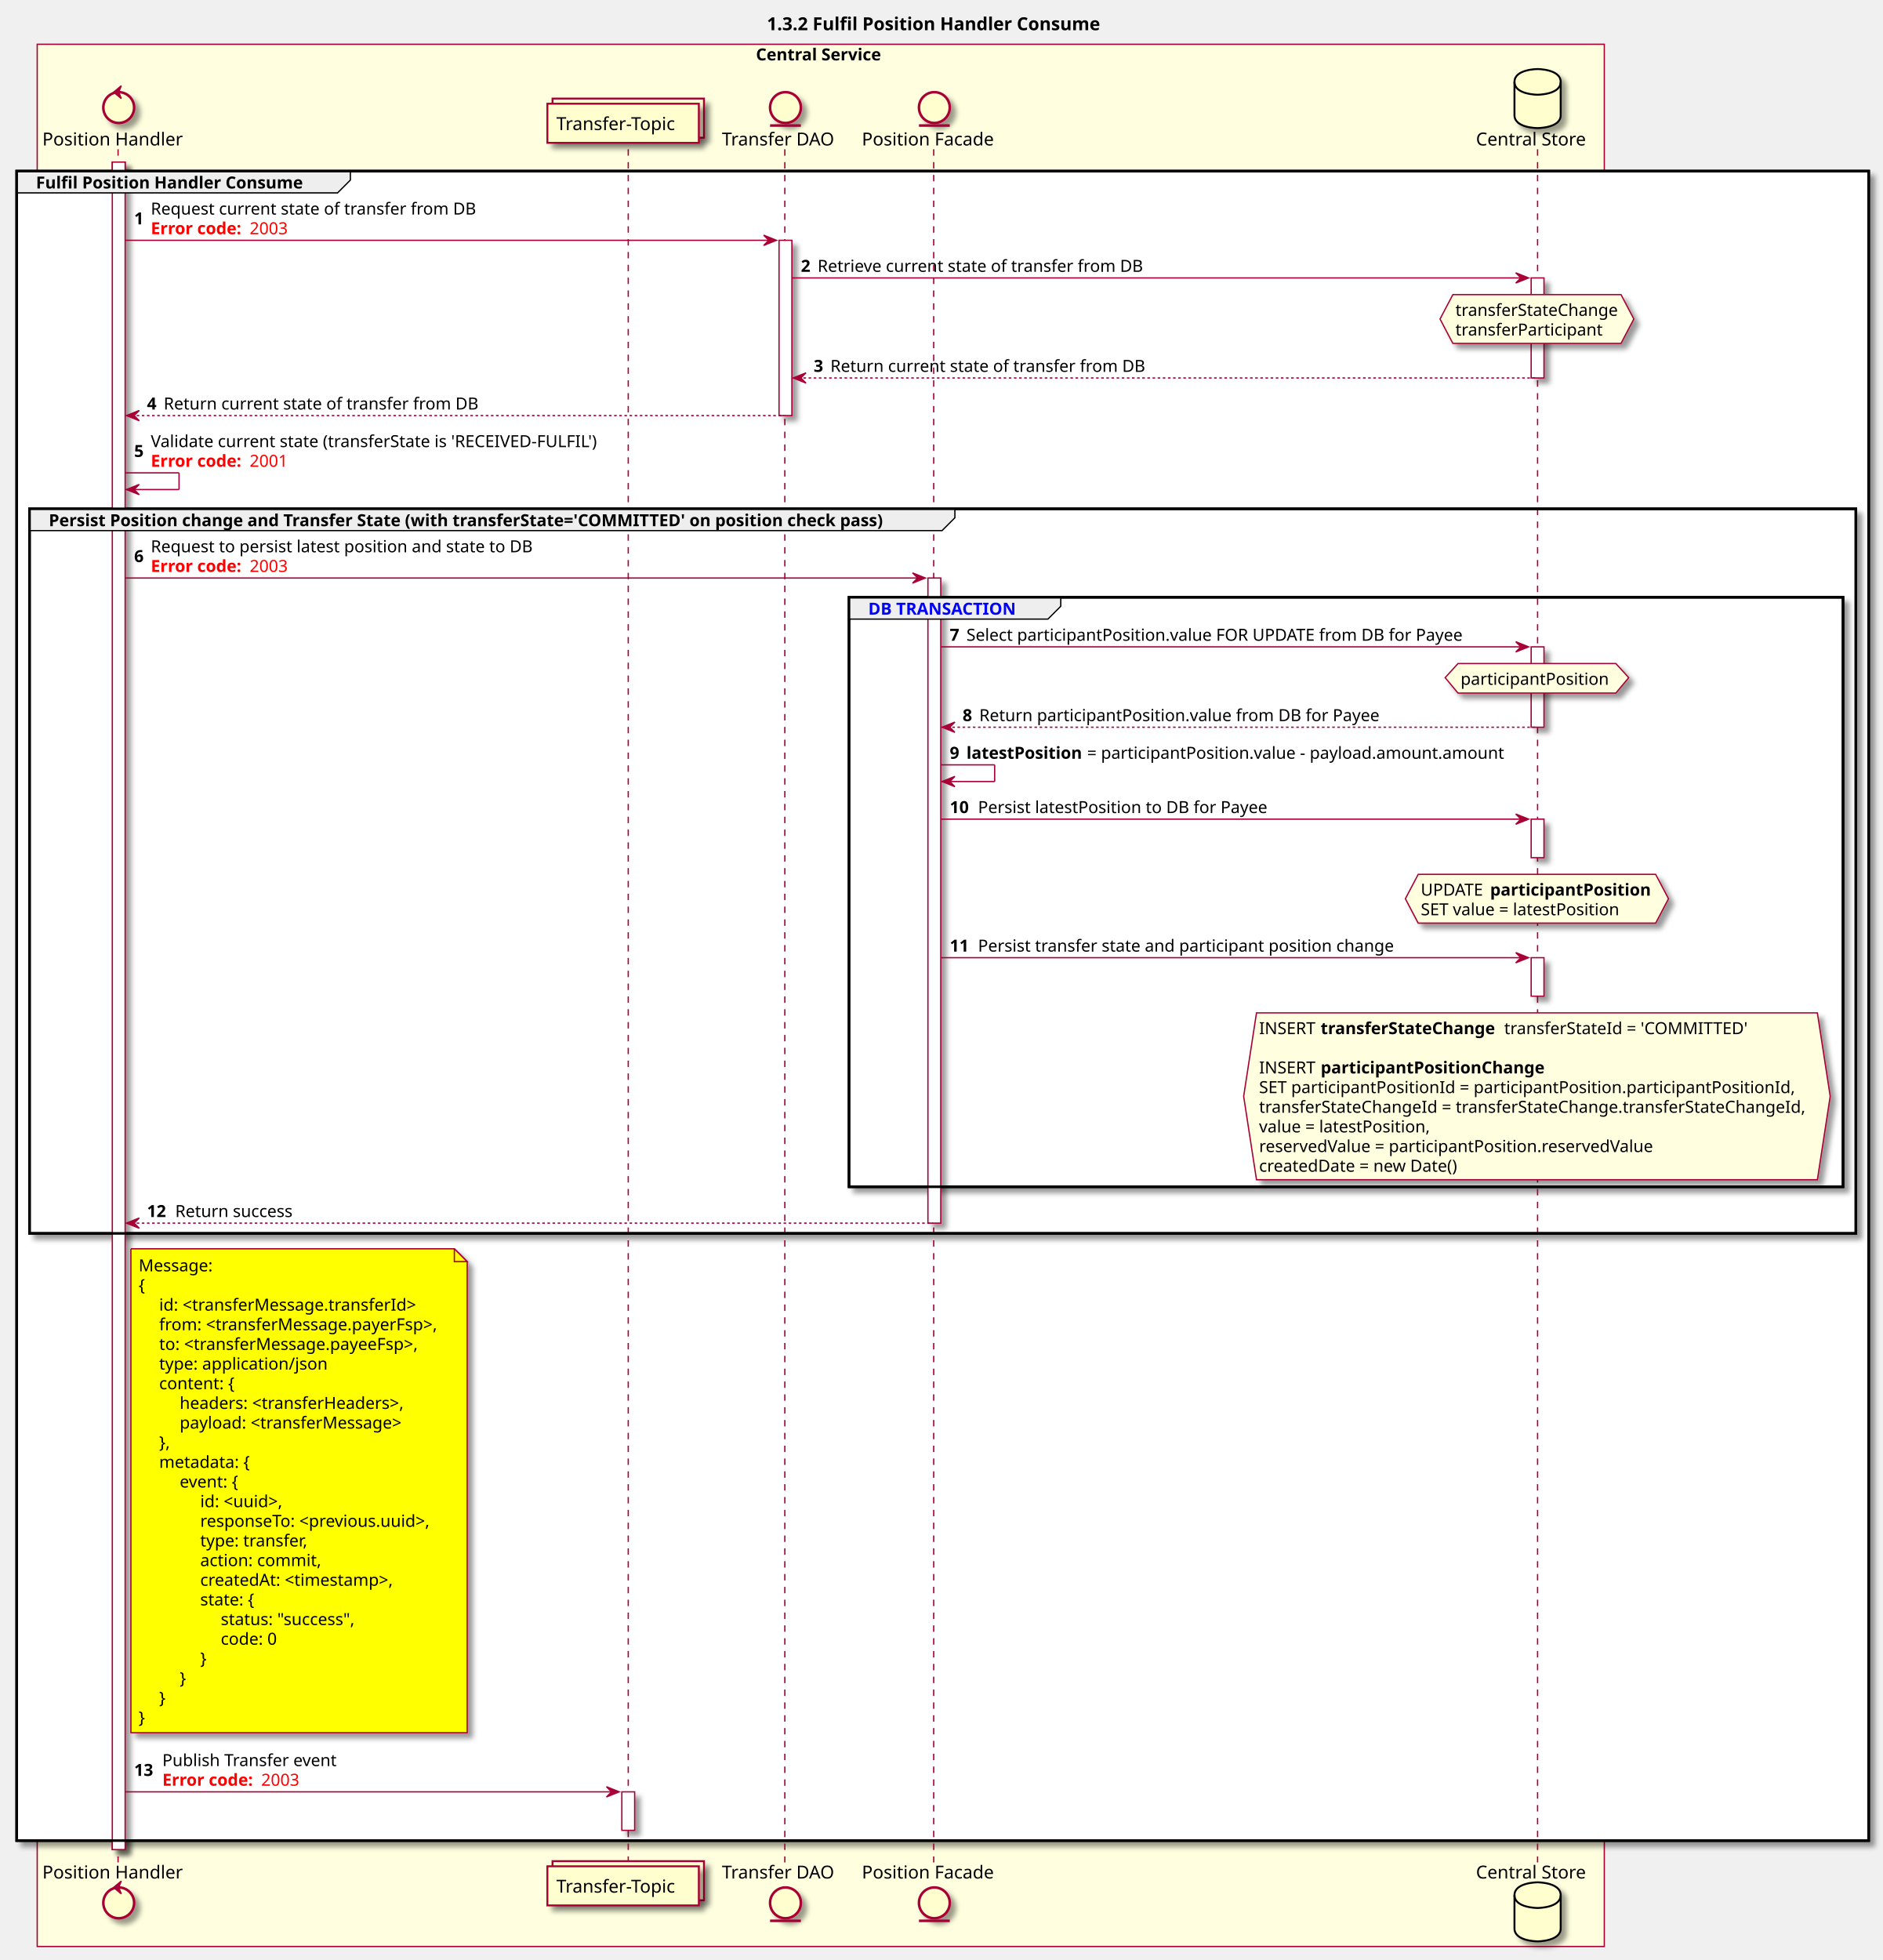
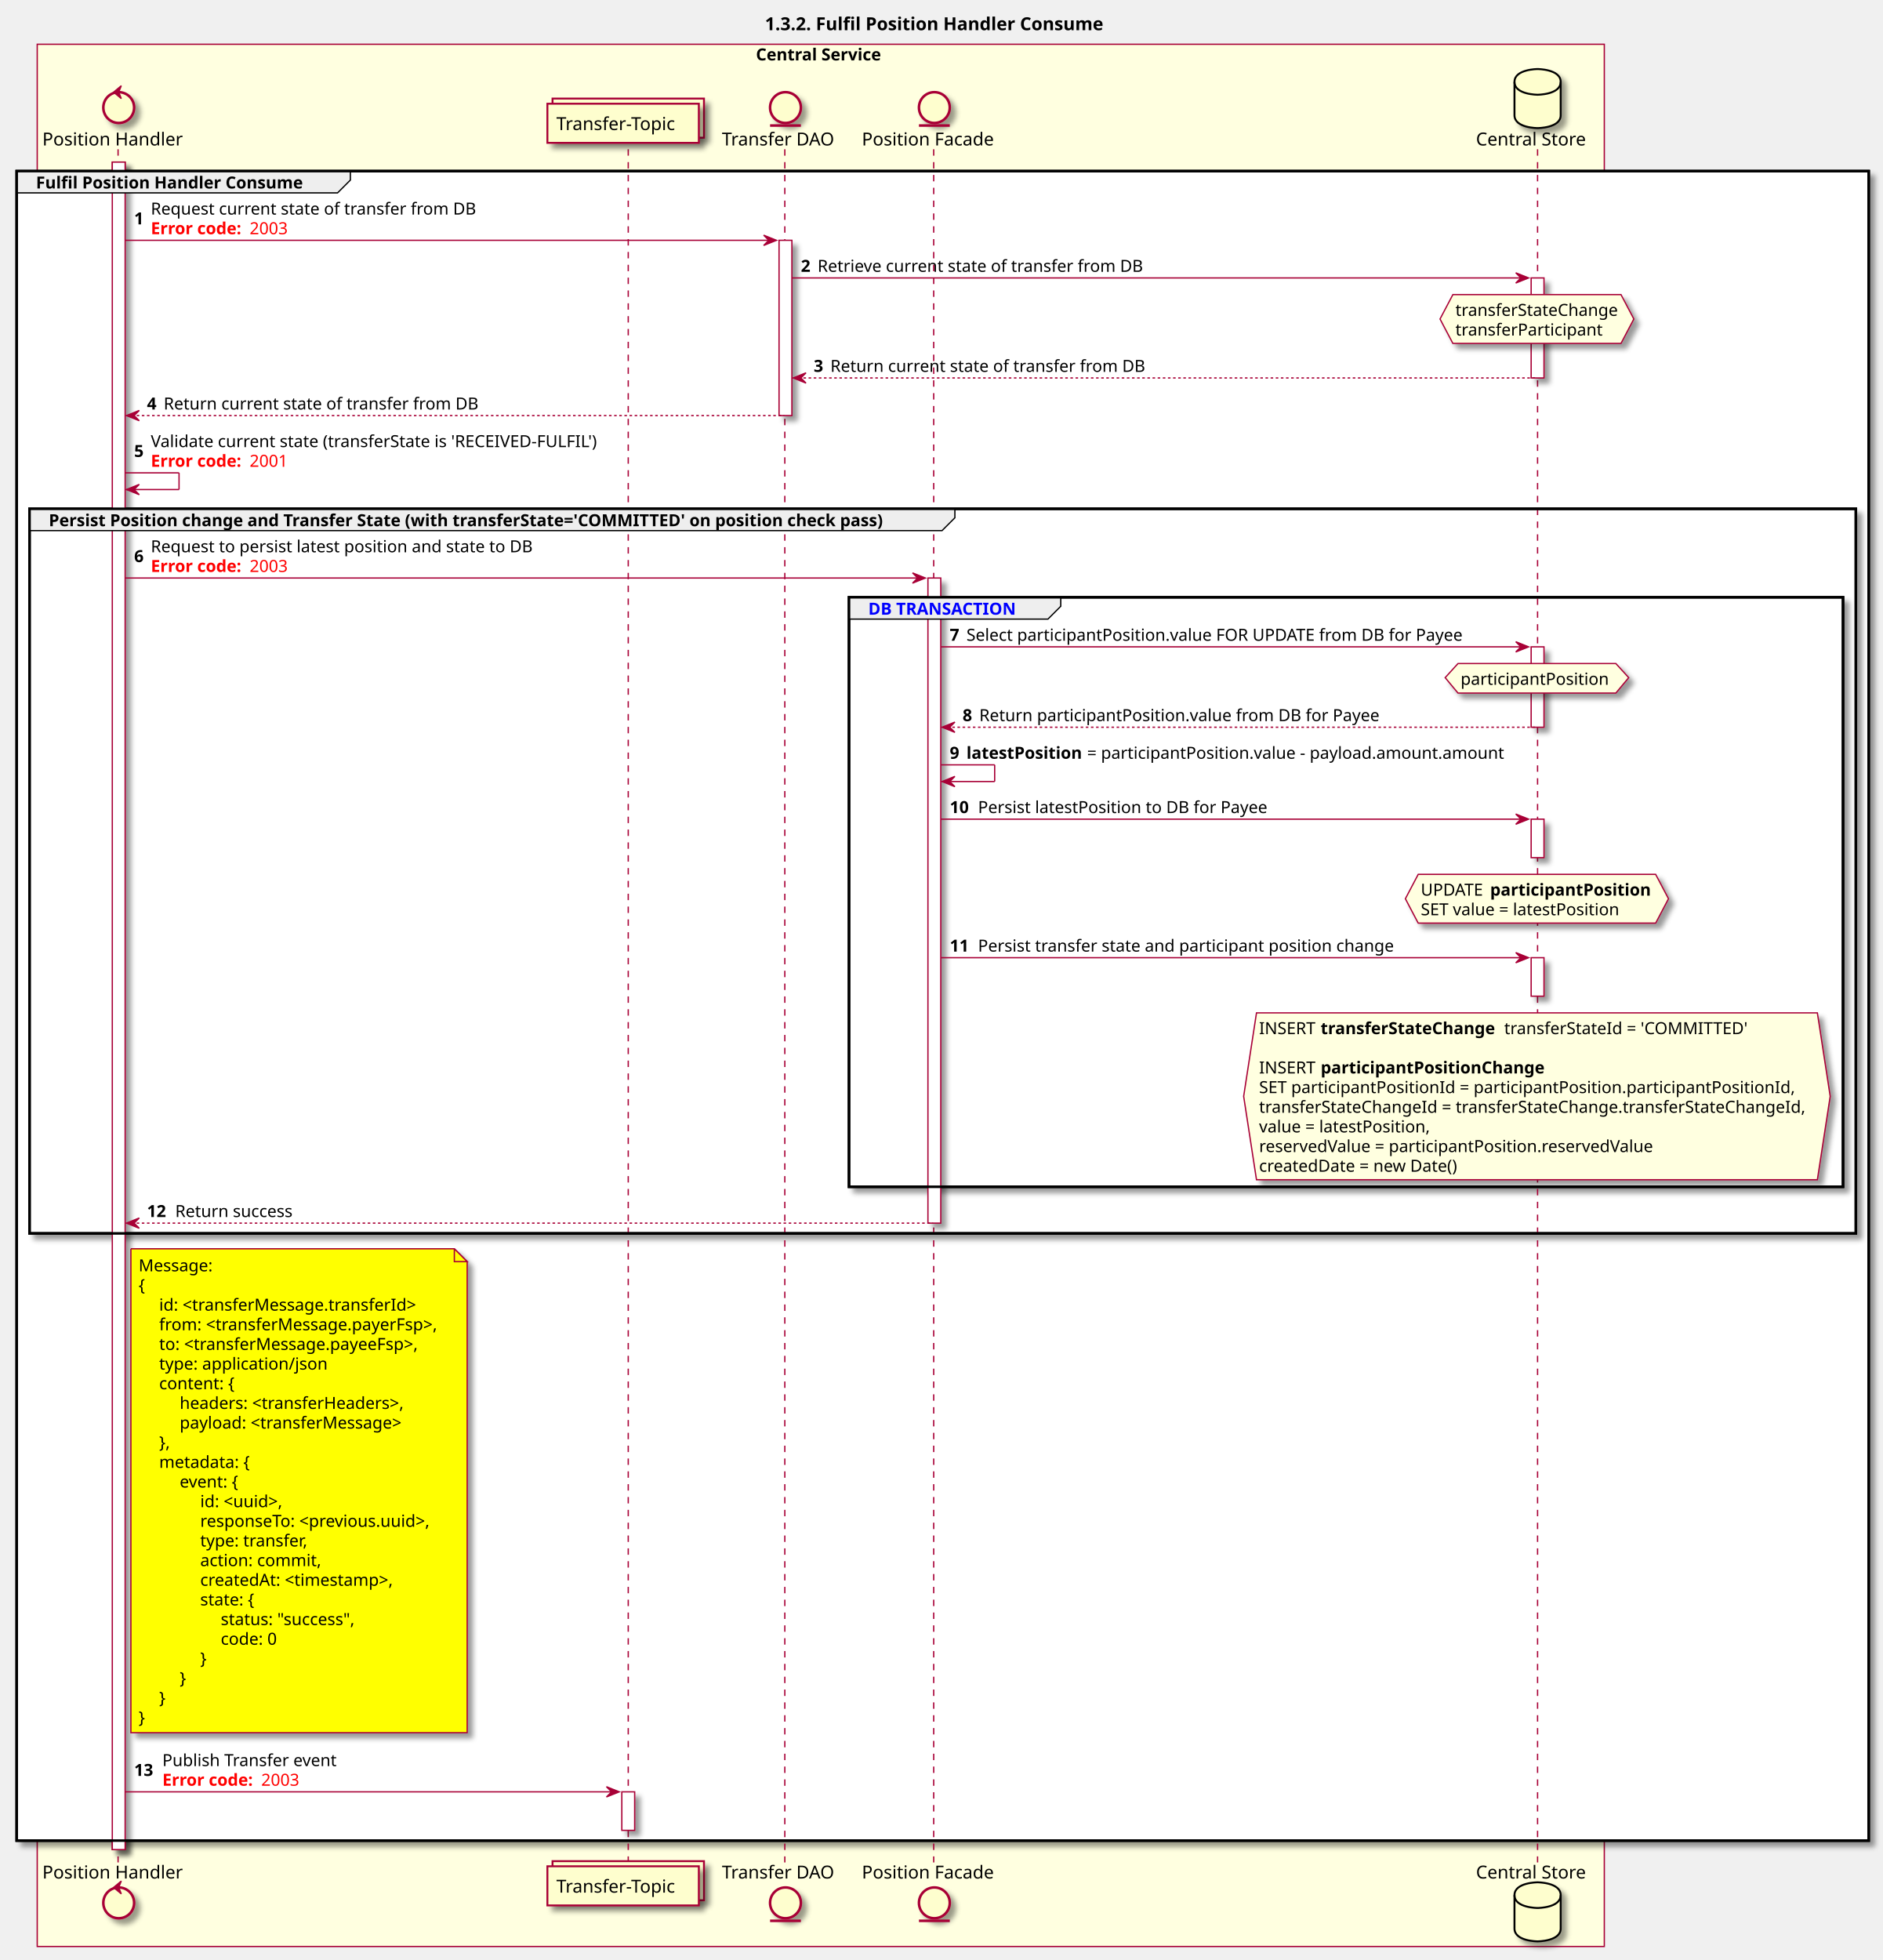
<svg xmlns="http://www.w3.org/2000/svg" contentScriptType="application/ecmascript" contentStyleType="text/css" height="1527px" preserveAspectRatio="none" style="width:1467px;height:1527px;" version="1.1" viewBox="0 0 1467 1527" width="1467px" zoomAndPan="magnify">
  <defs>
-     <filter height="300%" id="f4j8fxzr0qr6z" width="300%" x="-1" y="-1">
+     <filter height="300%" id="f19uhv2d1sh8fr" width="300%" x="-1" y="-1">
      <feGaussianBlur result="blurOut" stdDeviation="2.0" />
      <feColorMatrix in="blurOut" result="blurOut2" type="matrix" values="0 0 0 0 0 0 0 0 0 0 0 0 0 0 0 0 0 0 .4 0" />
      <feOffset dx="4.0" dy="4.0" in="blurOut2" result="blurOut3" />
      <feBlend in="SourceGraphic" in2="blurOut3" mode="normal" />
    </filter>
  </defs>
  <g>
-     <text fill="#000000" font-family="sans-serif" font-size="14" font-weight="bold" lengthAdjust="spacingAndGlyphs" textLength="274" x="597.5" y="23.535">1.3.2 Fulfil Position Handler Consume</text>
+     <text fill="#000000" font-family="sans-serif" font-size="14" font-weight="bold" lengthAdjust="spacingAndGlyphs" textLength="277" x="596" y="23.535">1.3.2. Fulfil Position Handler Consume</text>
    <rect fill="#FFFFE0" height="1481.988" style="stroke: #A80036; stroke-width: 1.0;" width="1221" x="29" y="34.488" />
    <text fill="#000000" font-family="sans-serif" font-size="13" font-weight="bold" lengthAdjust="spacingAndGlyphs" textLength="101" x="589" y="47.057">Central Service</text>
-     <rect fill="#FFFFFF" filter="url(#f4j8fxzr0qr6z)" height="1314.701" style="stroke: #A80036; stroke-width: 1.0;" width="10" x="87.5" y="126.287" />
-     <rect fill="#FFFFFF" filter="url(#f4j8fxzr0qr6z)" height="30" style="stroke: #A80036; stroke-width: 1.0;" width="10" x="484.5" y="1395.988" />
-     <rect fill="#FFFFFF" filter="url(#f4j8fxzr0qr6z)" height="136.553" style="stroke: #A80036; stroke-width: 1.0;" width="10" x="607" y="187.219" />
-     <rect fill="#FFFFFF" filter="url(#f4j8fxzr0qr6z)" height="502.59" style="stroke: #A80036; stroke-width: 1.0;" width="10" x="723" y="450.324" />
-     <rect fill="#FFFFFF" filter="url(#f4j8fxzr0qr6z)" height="77.932" style="stroke: #A80036; stroke-width: 1.0;" width="10" x="1193" y="216.529" />
-     <rect fill="#FFFFFF" filter="url(#f4j8fxzr0qr6z)" height="62.621" style="stroke: #A80036; stroke-width: 1.0;" width="10" x="1193" y="503.945" />
-     <rect fill="#FFFFFF" filter="url(#f4j8fxzr0qr6z)" height="30" style="stroke: #A80036; stroke-width: 1.0;" width="10" x="1193" y="638.188" />
-     <rect fill="#FFFFFF" filter="url(#f4j8fxzr0qr6z)" height="30" style="stroke: #A80036; stroke-width: 1.0;" width="10" x="1193" y="746.119" />
-     <rect fill="#FFFFFF" filter="url(#f4j8fxzr0qr6z)" height="1300.701" style="stroke: #000000; stroke-width: 2.0;" width="1443" x="13" y="133.287" />
-     <rect fill="#FFFFFF" filter="url(#f4j8fxzr0qr6z)" height="564.521" style="stroke: #000000; stroke-width: 2.0;" width="1423" x="23" y="396.393" />
-     <rect fill="#FFFFFF" filter="url(#f4j8fxzr0qr6z)" height="459.279" style="stroke: #000000; stroke-width: 2.0;" width="774.5" x="661.5" y="465.324" />
+     <rect fill="#FFFFFF" filter="url(#f19uhv2d1sh8fr)" height="1314.701" style="stroke: #A80036; stroke-width: 1.0;" width="10" x="87.5" y="126.287" />
+     <rect fill="#FFFFFF" filter="url(#f19uhv2d1sh8fr)" height="30" style="stroke: #A80036; stroke-width: 1.0;" width="10" x="484.5" y="1395.988" />
+     <rect fill="#FFFFFF" filter="url(#f19uhv2d1sh8fr)" height="136.553" style="stroke: #A80036; stroke-width: 1.0;" width="10" x="607" y="187.219" />
+     <rect fill="#FFFFFF" filter="url(#f19uhv2d1sh8fr)" height="502.59" style="stroke: #A80036; stroke-width: 1.0;" width="10" x="723" y="450.324" />
+     <rect fill="#FFFFFF" filter="url(#f19uhv2d1sh8fr)" height="77.932" style="stroke: #A80036; stroke-width: 1.0;" width="10" x="1193" y="216.529" />
+     <rect fill="#FFFFFF" filter="url(#f19uhv2d1sh8fr)" height="62.621" style="stroke: #A80036; stroke-width: 1.0;" width="10" x="1193" y="503.945" />
+     <rect fill="#FFFFFF" filter="url(#f19uhv2d1sh8fr)" height="30" style="stroke: #A80036; stroke-width: 1.0;" width="10" x="1193" y="638.188" />
+     <rect fill="#FFFFFF" filter="url(#f19uhv2d1sh8fr)" height="30" style="stroke: #A80036; stroke-width: 1.0;" width="10" x="1193" y="746.119" />
+     <rect fill="#FFFFFF" filter="url(#f19uhv2d1sh8fr)" height="1300.701" style="stroke: #000000; stroke-width: 2.0;" width="1443" x="13" y="133.287" />
+     <rect fill="#FFFFFF" filter="url(#f19uhv2d1sh8fr)" height="564.521" style="stroke: #000000; stroke-width: 2.0;" width="1423" x="23" y="396.393" />
+     <rect fill="#FFFFFF" filter="url(#f19uhv2d1sh8fr)" height="459.279" style="stroke: #000000; stroke-width: 2.0;" width="774.5" x="661.5" y="465.324" />
    <line style="stroke: #A80036; stroke-width: 1.0; stroke-dasharray: 5.0,5.0;" x1="92" x2="92" y1="116.287" y2="1450.988" />
    <line style="stroke: #A80036; stroke-width: 1.0; stroke-dasharray: 5.0,5.0;" x1="489.5" x2="489.5" y1="116.287" y2="1450.988" />
    <line style="stroke: #A80036; stroke-width: 1.0; stroke-dasharray: 5.0,5.0;" x1="611.5" x2="611.5" y1="116.287" y2="1450.988" />
    <line style="stroke: #A80036; stroke-width: 1.0; stroke-dasharray: 5.0,5.0;" x1="727.5" x2="727.5" y1="116.287" y2="1450.988" />
    <line style="stroke: #A80036; stroke-width: 1.0; stroke-dasharray: 5.0,5.0;" x1="1198" x2="1198" y1="116.287" y2="1450.988" />
    <text fill="#000000" font-family="sans-serif" font-size="14" lengthAdjust="spacingAndGlyphs" textLength="113" x="33" y="113.334">Position Handler</text>
-     <ellipse cx="92.5" cy="83.799" fill="#FEFECE" filter="url(#f4j8fxzr0qr6z)" rx="12" ry="12" style="stroke: #A80036; stroke-width: 2.0;" />
+     <ellipse cx="92.5" cy="83.799" fill="#FEFECE" filter="url(#f19uhv2d1sh8fr)" rx="12" ry="12" style="stroke: #A80036; stroke-width: 2.0;" />
    <polygon fill="#A80036" points="88.5,71.799,94.5,66.799,92.5,71.799,94.5,76.799,88.5,71.799" style="stroke: #A80036; stroke-width: 1.0;" />
    <text fill="#000000" font-family="sans-serif" font-size="14" lengthAdjust="spacingAndGlyphs" textLength="113" x="33" y="1463.523">Position Handler</text>
-     <ellipse cx="92.5" cy="1482.477" fill="#FEFECE" filter="url(#f4j8fxzr0qr6z)" rx="12" ry="12" style="stroke: #A80036; stroke-width: 2.0;" />
+     <ellipse cx="92.5" cy="1482.477" fill="#FEFECE" filter="url(#f19uhv2d1sh8fr)" rx="12" ry="12" style="stroke: #A80036; stroke-width: 2.0;" />
    <polygon fill="#A80036" points="88.5,1470.477,94.5,1465.477,92.5,1470.477,94.5,1475.477,88.5,1470.477" style="stroke: #A80036; stroke-width: 1.0;" />
-     <rect fill="#FEFECE" filter="url(#f4j8fxzr0qr6z)" height="30.488" style="stroke: #A80036; stroke-width: 1.5;" width="118" x="430.5" y="76.799" />
-     <rect fill="#FEFECE" filter="url(#f4j8fxzr0qr6z)" height="30.488" style="stroke: #A80036; stroke-width: 1.5;" width="118" x="426.5" y="80.799" />
+     <rect fill="#FEFECE" filter="url(#f19uhv2d1sh8fr)" height="30.488" style="stroke: #A80036; stroke-width: 1.5;" width="118" x="430.5" y="76.799" />
+     <rect fill="#FEFECE" filter="url(#f19uhv2d1sh8fr)" height="30.488" style="stroke: #A80036; stroke-width: 1.5;" width="118" x="426.5" y="80.799" />
    <text fill="#000000" font-family="sans-serif" font-size="14" lengthAdjust="spacingAndGlyphs" textLength="104" x="433.5" y="101.334">Transfer-Topic</text>
-     <rect fill="#FEFECE" filter="url(#f4j8fxzr0qr6z)" height="30.488" style="stroke: #A80036; stroke-width: 1.5;" width="118" x="430.5" y="1449.988" />
-     <rect fill="#FEFECE" filter="url(#f4j8fxzr0qr6z)" height="30.488" style="stroke: #A80036; stroke-width: 1.5;" width="118" x="426.5" y="1453.988" />
+     <rect fill="#FEFECE" filter="url(#f19uhv2d1sh8fr)" height="30.488" style="stroke: #A80036; stroke-width: 1.5;" width="118" x="430.5" y="1449.988" />
+     <rect fill="#FEFECE" filter="url(#f19uhv2d1sh8fr)" height="30.488" style="stroke: #A80036; stroke-width: 1.5;" width="118" x="426.5" y="1453.988" />
    <text fill="#000000" font-family="sans-serif" font-size="14" lengthAdjust="spacingAndGlyphs" textLength="104" x="433.5" y="1474.523">Transfer-Topic</text>
    <text fill="#000000" font-family="sans-serif" font-size="14" lengthAdjust="spacingAndGlyphs" textLength="93" x="562.5" y="113.334">Transfer DAO</text>
-     <ellipse cx="612" cy="83.799" fill="#FEFECE" filter="url(#f4j8fxzr0qr6z)" rx="12" ry="12" style="stroke: #A80036; stroke-width: 2.0;" />
+     <ellipse cx="612" cy="83.799" fill="#FEFECE" filter="url(#f19uhv2d1sh8fr)" rx="12" ry="12" style="stroke: #A80036; stroke-width: 2.0;" />
    <line style="stroke: #A80036; stroke-width: 2.0;" x1="600" x2="624" y1="97.799" y2="97.799" />
    <text fill="#000000" font-family="sans-serif" font-size="14" lengthAdjust="spacingAndGlyphs" textLength="93" x="562.5" y="1463.523">Transfer DAO</text>
-     <ellipse cx="612" cy="1482.477" fill="#FEFECE" filter="url(#f4j8fxzr0qr6z)" rx="12" ry="12" style="stroke: #A80036; stroke-width: 2.0;" />
+     <ellipse cx="612" cy="1482.477" fill="#FEFECE" filter="url(#f19uhv2d1sh8fr)" rx="12" ry="12" style="stroke: #A80036; stroke-width: 2.0;" />
    <line style="stroke: #A80036; stroke-width: 2.0;" x1="600" x2="624" y1="1496.477" y2="1496.477" />
    <text fill="#000000" font-family="sans-serif" font-size="14" lengthAdjust="spacingAndGlyphs" textLength="107" x="671.5" y="113.334">Position Facade</text>
-     <ellipse cx="728" cy="83.799" fill="#FEFECE" filter="url(#f4j8fxzr0qr6z)" rx="12" ry="12" style="stroke: #A80036; stroke-width: 2.0;" />
+     <ellipse cx="728" cy="83.799" fill="#FEFECE" filter="url(#f19uhv2d1sh8fr)" rx="12" ry="12" style="stroke: #A80036; stroke-width: 2.0;" />
    <line style="stroke: #A80036; stroke-width: 2.0;" x1="716" x2="740" y1="97.799" y2="97.799" />
    <text fill="#000000" font-family="sans-serif" font-size="14" lengthAdjust="spacingAndGlyphs" textLength="107" x="671.5" y="1463.523">Position Facade</text>
-     <ellipse cx="728" cy="1482.477" fill="#FEFECE" filter="url(#f4j8fxzr0qr6z)" rx="12" ry="12" style="stroke: #A80036; stroke-width: 2.0;" />
+     <ellipse cx="728" cy="1482.477" fill="#FEFECE" filter="url(#f19uhv2d1sh8fr)" rx="12" ry="12" style="stroke: #A80036; stroke-width: 2.0;" />
    <line style="stroke: #A80036; stroke-width: 2.0;" x1="716" x2="740" y1="1496.477" y2="1496.477" />
    <text fill="#000000" font-family="sans-serif" font-size="14" lengthAdjust="spacingAndGlyphs" textLength="90" x="1150" y="113.334">Central Store</text>
-     <path d="M1180,63.799 C1180,53.799 1198,53.799 1198,53.799 C1198,53.799 1216,53.799 1216,63.799 L1216,89.799 C1216,99.799 1198,99.799 1198,99.799 C1198,99.799 1180,99.799 1180,89.799 L1180,63.799 " fill="#FEFECE" filter="url(#f4j8fxzr0qr6z)" style="stroke: #000000; stroke-width: 1.5;" />
+     <path d="M1180,63.799 C1180,53.799 1198,53.799 1198,53.799 C1198,53.799 1216,53.799 1216,63.799 L1216,89.799 C1216,99.799 1198,99.799 1198,99.799 C1198,99.799 1180,99.799 1180,89.799 L1180,63.799 " fill="#FEFECE" filter="url(#f19uhv2d1sh8fr)" style="stroke: #000000; stroke-width: 1.5;" />
    <path d="M1180,63.799 C1180,73.799 1198,73.799 1198,73.799 C1198,73.799 1216,73.799 1216,63.799 " fill="none" style="stroke: #000000; stroke-width: 1.5;" />
    <text fill="#000000" font-family="sans-serif" font-size="14" lengthAdjust="spacingAndGlyphs" textLength="90" x="1150" y="1463.523">Central Store</text>
-     <path d="M1180,1476.477 C1180,1466.477 1198,1466.477 1198,1466.477 C1198,1466.477 1216,1466.477 1216,1476.477 L1216,1502.477 C1216,1512.477 1198,1512.477 1198,1512.477 C1198,1512.477 1180,1512.477 1180,1502.477 L1180,1476.477 " fill="#FEFECE" filter="url(#f4j8fxzr0qr6z)" style="stroke: #000000; stroke-width: 1.5;" />
+     <path d="M1180,1476.477 C1180,1466.477 1198,1466.477 1198,1466.477 C1198,1466.477 1216,1466.477 1216,1476.477 L1216,1502.477 C1216,1512.477 1198,1512.477 1198,1512.477 C1198,1512.477 1180,1512.477 1180,1502.477 L1180,1476.477 " fill="#FEFECE" filter="url(#f19uhv2d1sh8fr)" style="stroke: #000000; stroke-width: 1.5;" />
    <path d="M1180,1476.477 C1180,1486.477 1198,1486.477 1198,1486.477 C1198,1486.477 1216,1486.477 1216,1476.477 " fill="none" style="stroke: #000000; stroke-width: 1.5;" />
-     <rect fill="#FFFFFF" filter="url(#f4j8fxzr0qr6z)" height="1314.701" style="stroke: #A80036; stroke-width: 1.0;" width="10" x="87.5" y="126.287" />
-     <rect fill="#FFFFFF" filter="url(#f4j8fxzr0qr6z)" height="30" style="stroke: #A80036; stroke-width: 1.0;" width="10" x="484.5" y="1395.988" />
-     <rect fill="#FFFFFF" filter="url(#f4j8fxzr0qr6z)" height="136.553" style="stroke: #A80036; stroke-width: 1.0;" width="10" x="607" y="187.219" />
-     <rect fill="#FFFFFF" filter="url(#f4j8fxzr0qr6z)" height="502.59" style="stroke: #A80036; stroke-width: 1.0;" width="10" x="723" y="450.324" />
-     <rect fill="#FFFFFF" filter="url(#f4j8fxzr0qr6z)" height="77.932" style="stroke: #A80036; stroke-width: 1.0;" width="10" x="1193" y="216.529" />
-     <rect fill="#FFFFFF" filter="url(#f4j8fxzr0qr6z)" height="62.621" style="stroke: #A80036; stroke-width: 1.0;" width="10" x="1193" y="503.945" />
-     <rect fill="#FFFFFF" filter="url(#f4j8fxzr0qr6z)" height="30" style="stroke: #A80036; stroke-width: 1.0;" width="10" x="1193" y="638.188" />
-     <rect fill="#FFFFFF" filter="url(#f4j8fxzr0qr6z)" height="30" style="stroke: #A80036; stroke-width: 1.0;" width="10" x="1193" y="746.119" />
+     <rect fill="#FFFFFF" filter="url(#f19uhv2d1sh8fr)" height="1314.701" style="stroke: #A80036; stroke-width: 1.0;" width="10" x="87.5" y="126.287" />
+     <rect fill="#FFFFFF" filter="url(#f19uhv2d1sh8fr)" height="30" style="stroke: #A80036; stroke-width: 1.0;" width="10" x="484.5" y="1395.988" />
+     <rect fill="#FFFFFF" filter="url(#f19uhv2d1sh8fr)" height="136.553" style="stroke: #A80036; stroke-width: 1.0;" width="10" x="607" y="187.219" />
+     <rect fill="#FFFFFF" filter="url(#f19uhv2d1sh8fr)" height="502.59" style="stroke: #A80036; stroke-width: 1.0;" width="10" x="723" y="450.324" />
+     <rect fill="#FFFFFF" filter="url(#f19uhv2d1sh8fr)" height="77.932" style="stroke: #A80036; stroke-width: 1.0;" width="10" x="1193" y="216.529" />
+     <rect fill="#FFFFFF" filter="url(#f19uhv2d1sh8fr)" height="62.621" style="stroke: #A80036; stroke-width: 1.0;" width="10" x="1193" y="503.945" />
+     <rect fill="#FFFFFF" filter="url(#f19uhv2d1sh8fr)" height="30" style="stroke: #A80036; stroke-width: 1.0;" width="10" x="1193" y="638.188" />
+     <rect fill="#FFFFFF" filter="url(#f19uhv2d1sh8fr)" height="30" style="stroke: #A80036; stroke-width: 1.0;" width="10" x="1193" y="746.119" />
    <path d="M13,133.287 L273,133.287 L273,140.287 L263,150.287 L13,150.287 L13,133.287 " fill="#EEEEEE" style="stroke: #000000; stroke-width: 1.0;" />
    <rect fill="none" height="1300.701" style="stroke: #000000; stroke-width: 2.0;" width="1443" x="13" y="133.287" />
    <text fill="#000000" font-family="sans-serif" font-size="13" font-weight="bold" lengthAdjust="spacingAndGlyphs" textLength="215" x="28" y="146.856">Fulfil Position Handler Consume</text>
    <polygon fill="#A80036" points="595,183.219,605,187.219,595,191.219,599,187.219" style="stroke: #A80036; stroke-width: 1.0;" />
    <line style="stroke: #A80036; stroke-width: 1.0;" x1="97.5" x2="601" y1="187.219" y2="187.219" />
    <text fill="#000000" font-family="sans-serif" font-size="13" font-weight="bold" lengthAdjust="spacingAndGlyphs" textLength="9" x="104.5" y="174.821">1</text>
    <text fill="#000000" font-family="sans-serif" font-size="13" lengthAdjust="spacingAndGlyphs" textLength="259" x="117.5" y="167.166">Request current state of transfer from DB</text>
    <text fill="#FF0000" font-family="sans-serif" font-size="13" font-weight="bold" lengthAdjust="spacingAndGlyphs" textLength="73" x="117.5" y="182.477">Error code:</text>
    <text fill="#FF0000" font-family="sans-serif" font-size="13" lengthAdjust="spacingAndGlyphs" textLength="32" x="194.5" y="182.477">2003</text>
    <polygon fill="#A80036" points="1181,212.529,1191,216.529,1181,220.529,1185,216.529" style="stroke: #A80036; stroke-width: 1.0;" />
    <line style="stroke: #A80036; stroke-width: 1.0;" x1="617" x2="1187" y1="216.529" y2="216.529" />
    <text fill="#000000" font-family="sans-serif" font-size="13" font-weight="bold" lengthAdjust="spacingAndGlyphs" textLength="9" x="624" y="211.787">2</text>
    <text fill="#000000" font-family="sans-serif" font-size="13" lengthAdjust="spacingAndGlyphs" textLength="259" x="637" y="211.787">Retrieve current state of transfer from DB</text>
-     <polygon fill="#FFFFE0" filter="url(#f4j8fxzr0qr6z)" points="1132,229.529,1263,229.529,1273,248.529,1263,267.529,1132,267.529,1122,248.529,1132,229.529" style="stroke: #A80036; stroke-width: 1.0;" />
+     <polygon fill="#FFFFE0" filter="url(#f19uhv2d1sh8fr)" points="1132,229.529,1263,229.529,1273,248.529,1263,267.529,1132,267.529,1122,248.529,1132,229.529" style="stroke: #A80036; stroke-width: 1.0;" />
    <text fill="#000000" font-family="sans-serif" font-size="13" lengthAdjust="spacingAndGlyphs" textLength="127" x="1134" y="246.098">transferStateChange</text>
    <text fill="#000000" font-family="sans-serif" font-size="13" lengthAdjust="spacingAndGlyphs" textLength="116" x="1134" y="261.408">transferParticipant</text>
    <polygon fill="#A80036" points="628,290.461,618,294.461,628,298.461,624,294.461" style="stroke: #A80036; stroke-width: 1.0;" />
    <line style="stroke: #A80036; stroke-width: 1.0; stroke-dasharray: 2.0,2.0;" x1="622" x2="1197" y1="294.461" y2="294.461" />
    <text fill="#000000" font-family="sans-serif" font-size="13" font-weight="bold" lengthAdjust="spacingAndGlyphs" textLength="9" x="634" y="289.719">3</text>
    <text fill="#000000" font-family="sans-serif" font-size="13" lengthAdjust="spacingAndGlyphs" textLength="250" x="647" y="289.719">Return current state of transfer from DB</text>
    <polygon fill="#A80036" points="108.5,319.772,98.5,323.772,108.5,327.772,104.5,323.772" style="stroke: #A80036; stroke-width: 1.0;" />
    <line style="stroke: #A80036; stroke-width: 1.0; stroke-dasharray: 2.0,2.0;" x1="102.5" x2="611" y1="323.772" y2="323.772" />
    <text fill="#000000" font-family="sans-serif" font-size="13" font-weight="bold" lengthAdjust="spacingAndGlyphs" textLength="9" x="114.5" y="319.029">4</text>
    <text fill="#000000" font-family="sans-serif" font-size="13" lengthAdjust="spacingAndGlyphs" textLength="250" x="127.5" y="319.029">Return current state of transfer from DB</text>
    <line style="stroke: #A80036; stroke-width: 1.0;" x1="97.5" x2="139.5" y1="368.393" y2="368.393" />
    <line style="stroke: #A80036; stroke-width: 1.0;" x1="139.5" x2="139.5" y1="368.393" y2="381.393" />
    <line style="stroke: #A80036; stroke-width: 1.0;" x1="98.5" x2="139.5" y1="381.393" y2="381.393" />
    <polygon fill="#A80036" points="108.5,377.393,98.5,381.393,108.5,385.393,104.5,381.393" style="stroke: #A80036; stroke-width: 1.0;" />
    <text fill="#000000" font-family="sans-serif" font-size="13" font-weight="bold" lengthAdjust="spacingAndGlyphs" textLength="9" x="104.5" y="355.995">5</text>
    <text fill="#000000" font-family="sans-serif" font-size="13" lengthAdjust="spacingAndGlyphs" textLength="360" x="117.5" y="348.34">Validate current state (transferState is 'RECEIVED-FULFIL')</text>
    <text fill="#FF0000" font-family="sans-serif" font-size="13" font-weight="bold" lengthAdjust="spacingAndGlyphs" textLength="73" x="117.5" y="363.65">Error code:</text>
    <text fill="#FF0000" font-family="sans-serif" font-size="13" lengthAdjust="spacingAndGlyphs" textLength="32" x="194.5" y="363.65">2001</text>
    <path d="M23,396.393 L744,396.393 L744,403.393 L734,413.393 L23,413.393 L23,396.393 " fill="#EEEEEE" style="stroke: #000000; stroke-width: 1.0;" />
    <rect fill="none" height="564.521" style="stroke: #000000; stroke-width: 2.0;" width="1423" x="23" y="396.393" />
    <text fill="#000000" font-family="sans-serif" font-size="13" font-weight="bold" lengthAdjust="spacingAndGlyphs" textLength="676" x="38" y="409.961">Persist Position change and Transfer State (with transferState='COMMITTED' on position check pass)</text>
    <polygon fill="#A80036" points="711,446.324,721,450.324,711,454.324,715,450.324" style="stroke: #A80036; stroke-width: 1.0;" />
    <line style="stroke: #A80036; stroke-width: 1.0;" x1="97.5" x2="717" y1="450.324" y2="450.324" />
    <text fill="#000000" font-family="sans-serif" font-size="13" font-weight="bold" lengthAdjust="spacingAndGlyphs" textLength="9" x="104.5" y="437.927">6</text>
    <text fill="#000000" font-family="sans-serif" font-size="13" lengthAdjust="spacingAndGlyphs" textLength="309" x="117.5" y="430.272">Request to persist latest position and state to DB</text>
    <text fill="#FF0000" font-family="sans-serif" font-size="13" font-weight="bold" lengthAdjust="spacingAndGlyphs" textLength="73" x="117.5" y="445.582">Error code:</text>
    <text fill="#FF0000" font-family="sans-serif" font-size="13" lengthAdjust="spacingAndGlyphs" textLength="32" x="194.5" y="445.582">2003</text>
    <path d="M661.5,465.324 L826.5,465.324 L826.5,472.324 L816.5,482.324 L661.5,482.324 L661.5,465.324 " fill="#EEEEEE" style="stroke: #000000; stroke-width: 1.0;" />
    <rect fill="none" height="459.279" style="stroke: #000000; stroke-width: 2.0;" width="774.5" x="661.5" y="465.324" />
    <text fill="#0000FF" font-family="sans-serif" font-size="13" font-weight="bold" lengthAdjust="spacingAndGlyphs" textLength="120" x="676.5" y="478.893">DB TRANSACTION</text>
    <polygon fill="#A80036" points="1181,499.945,1191,503.945,1181,507.945,1185,503.945" style="stroke: #A80036; stroke-width: 1.0;" />
    <line style="stroke: #A80036; stroke-width: 1.0;" x1="733" x2="1187" y1="503.945" y2="503.945" />
    <text fill="#000000" font-family="sans-serif" font-size="13" font-weight="bold" lengthAdjust="spacingAndGlyphs" textLength="9" x="740" y="499.203">7</text>
    <text fill="#000000" font-family="sans-serif" font-size="13" lengthAdjust="spacingAndGlyphs" textLength="396" x="753" y="499.203">Select participantPosition.value FOR UPDATE from DB for Payee</text>
-     <polygon fill="#FFFFE0" filter="url(#f4j8fxzr0qr6z)" points="1136,516.945,1259,516.945,1269,527.945,1259,539.945,1136,539.945,1126,527.945,1136,516.945" style="stroke: #A80036; stroke-width: 1.0;" />
+     <polygon fill="#FFFFE0" filter="url(#f19uhv2d1sh8fr)" points="1136,516.945,1259,516.945,1269,527.945,1259,539.945,1136,539.945,1126,527.945,1136,516.945" style="stroke: #A80036; stroke-width: 1.0;" />
    <text fill="#000000" font-family="sans-serif" font-size="13" lengthAdjust="spacingAndGlyphs" textLength="119" x="1138" y="533.514">participantPosition</text>
    <polygon fill="#A80036" points="744,562.566,734,566.566,744,570.566,740,566.566" style="stroke: #A80036; stroke-width: 1.0;" />
    <line style="stroke: #A80036; stroke-width: 1.0; stroke-dasharray: 2.0,2.0;" x1="738" x2="1197" y1="566.566" y2="566.566" />
    <text fill="#000000" font-family="sans-serif" font-size="13" font-weight="bold" lengthAdjust="spacingAndGlyphs" textLength="9" x="750" y="561.824">8</text>
    <text fill="#000000" font-family="sans-serif" font-size="13" lengthAdjust="spacingAndGlyphs" textLength="317" x="763" y="561.824">Return participantPosition.value from DB for Payee</text>
    <line style="stroke: #A80036; stroke-width: 1.0;" x1="733" x2="775" y1="595.877" y2="595.877" />
    <line style="stroke: #A80036; stroke-width: 1.0;" x1="775" x2="775" y1="595.877" y2="608.877" />
    <line style="stroke: #A80036; stroke-width: 1.0;" x1="734" x2="775" y1="608.877" y2="608.877" />
    <polygon fill="#A80036" points="744,604.877,734,608.877,744,612.877,740,608.877" style="stroke: #A80036; stroke-width: 1.0;" />
    <text fill="#000000" font-family="sans-serif" font-size="13" font-weight="bold" lengthAdjust="spacingAndGlyphs" textLength="9" x="740" y="591.135">9</text>
    <text fill="#000000" font-family="sans-serif" font-size="13" font-weight="bold" lengthAdjust="spacingAndGlyphs" textLength="90" x="753" y="591.135">latestPosition</text>
    <text fill="#000000" font-family="sans-serif" font-size="13" lengthAdjust="spacingAndGlyphs" textLength="339" x="847" y="591.135">= participantPosition.value - payload.amount.amount</text>
    <polygon fill="#A80036" points="1181,634.188,1191,638.188,1181,642.188,1185,638.188" style="stroke: #A80036; stroke-width: 1.0;" />
    <line style="stroke: #A80036; stroke-width: 1.0;" x1="733" x2="1187" y1="638.188" y2="638.188" />
    <text fill="#000000" font-family="sans-serif" font-size="13" font-weight="bold" lengthAdjust="spacingAndGlyphs" textLength="18" x="740" y="633.445">10</text>
    <text fill="#000000" font-family="sans-serif" font-size="13" lengthAdjust="spacingAndGlyphs" textLength="231" x="762" y="633.445">Persist latestPosition to DB for Payee</text>
-     <polygon fill="#FFFFE0" filter="url(#f4j8fxzr0qr6z)" points="1105,681.188,1290,681.188,1300,700.188,1290,719.188,1105,719.188,1095,700.188,1105,681.188" style="stroke: #A80036; stroke-width: 1.0;" />
+     <polygon fill="#FFFFE0" filter="url(#f19uhv2d1sh8fr)" points="1105,681.188,1290,681.188,1300,700.188,1290,719.188,1105,719.188,1095,700.188,1105,681.188" style="stroke: #A80036; stroke-width: 1.0;" />
    <text fill="#000000" font-family="sans-serif" font-size="13" lengthAdjust="spacingAndGlyphs" textLength="50" x="1107" y="697.756">UPDATE</text>
    <text fill="#000000" font-family="sans-serif" font-size="13" font-weight="bold" lengthAdjust="spacingAndGlyphs" textLength="127" x="1161" y="697.756">participantPosition</text>
    <text fill="#000000" font-family="sans-serif" font-size="13" lengthAdjust="spacingAndGlyphs" textLength="163" x="1107" y="713.066">SET value = latestPosition</text>
    <polygon fill="#A80036" points="1181,742.119,1191,746.119,1181,750.119,1185,746.119" style="stroke: #A80036; stroke-width: 1.0;" />
    <line style="stroke: #A80036; stroke-width: 1.0;" x1="733" x2="1187" y1="746.119" y2="746.119" />
    <text fill="#000000" font-family="sans-serif" font-size="13" font-weight="bold" lengthAdjust="spacingAndGlyphs" textLength="18" x="740" y="741.377">11</text>
    <text fill="#000000" font-family="sans-serif" font-size="13" lengthAdjust="spacingAndGlyphs" textLength="334" x="762" y="741.377">Persist transfer state and participant position change</text>
-     <polygon fill="#FFFFE0" filter="url(#f4j8fxzr0qr6z)" points="979,789.119,1416,789.119,1426,854.119,1416,919.119,979,919.119,969,854.119,979,789.119" style="stroke: #A80036; stroke-width: 1.0;" />
+     <polygon fill="#FFFFE0" filter="url(#f19uhv2d1sh8fr)" points="979,789.119,1416,789.119,1426,854.119,1416,919.119,979,919.119,969,854.119,979,789.119" style="stroke: #A80036; stroke-width: 1.0;" />
    <text fill="#000000" font-family="sans-serif" font-size="13" lengthAdjust="spacingAndGlyphs" textLength="44" x="981" y="805.688">INSERT</text>
    <text fill="#000000" font-family="sans-serif" font-size="13" font-weight="bold" lengthAdjust="spacingAndGlyphs" textLength="139" x="1029" y="805.688">transferStateChange</text>
    <text fill="#000000" font-family="sans-serif" font-size="13" lengthAdjust="spacingAndGlyphs" textLength="194" x="1172" y="805.688">transferStateId = 'COMMITTED'</text>
    <text fill="#000000" font-family="sans-serif" font-size="13" lengthAdjust="spacingAndGlyphs" textLength="0" x="985" y="820.998" />
    <text fill="#000000" font-family="sans-serif" font-size="13" lengthAdjust="spacingAndGlyphs" textLength="44" x="981" y="836.309">INSERT</text>
    <text fill="#000000" font-family="sans-serif" font-size="13" font-weight="bold" lengthAdjust="spacingAndGlyphs" textLength="179" x="1029" y="836.309">participantPositionChange</text>
    <text fill="#000000" font-family="sans-serif" font-size="13" lengthAdjust="spacingAndGlyphs" textLength="433" x="981" y="851.619">SET participantPositionId = participantPosition.participantPositionId,</text>
    <text fill="#000000" font-family="sans-serif" font-size="13" lengthAdjust="spacingAndGlyphs" textLength="431" x="981" y="866.93">transferStateChangeId = transferStateChange.transferStateChangeId,</text>
    <text fill="#000000" font-family="sans-serif" font-size="13" lengthAdjust="spacingAndGlyphs" textLength="141" x="981" y="882.24">value = latestPosition,</text>
    <text fill="#000000" font-family="sans-serif" font-size="13" lengthAdjust="spacingAndGlyphs" textLength="315" x="981" y="897.551">reservedValue = participantPosition.reservedValue</text>
    <text fill="#000000" font-family="sans-serif" font-size="13" lengthAdjust="spacingAndGlyphs" textLength="159" x="981" y="912.861">createdDate = new Date()</text>
    <polygon fill="#A80036" points="108.5,948.914,98.5,952.914,108.5,956.914,104.5,952.914" style="stroke: #A80036; stroke-width: 1.0;" />
    <line style="stroke: #A80036; stroke-width: 1.0; stroke-dasharray: 2.0,2.0;" x1="102.5" x2="727" y1="952.914" y2="952.914" />
    <text fill="#000000" font-family="sans-serif" font-size="13" font-weight="bold" lengthAdjust="spacingAndGlyphs" textLength="18" x="114.5" y="948.172">12</text>
    <text fill="#000000" font-family="sans-serif" font-size="13" lengthAdjust="spacingAndGlyphs" textLength="95" x="136.5" y="948.172">Return success</text>
-     <path d="M102,972.914 L102,1349.914 L364,1349.914 L364,982.914 L354,972.914 L102,972.914 " fill="#FFFF00" filter="url(#f4j8fxzr0qr6z)" style="stroke: #A80036; stroke-width: 1.0;" />
+     <path d="M102,972.914 L102,1349.914 L364,1349.914 L364,982.914 L354,972.914 L102,972.914 " fill="#FFFF00" filter="url(#f19uhv2d1sh8fr)" style="stroke: #A80036; stroke-width: 1.0;" />
    <path d="M354,972.914 L354,982.914 L364,982.914 L354,972.914 " fill="#FFFF00" style="stroke: #A80036; stroke-width: 1.0;" />
    <text fill="#000000" font-family="sans-serif" font-size="13" lengthAdjust="spacingAndGlyphs" textLength="58" x="108" y="990.482">Message:</text>
    <text fill="#000000" font-family="sans-serif" font-size="13" lengthAdjust="spacingAndGlyphs" textLength="4" x="108" y="1005.793">{</text>
    <text fill="#000000" font-family="sans-serif" font-size="13" lengthAdjust="spacingAndGlyphs" textLength="208" x="124" y="1021.104">id: &lt;transferMessage.transferId&gt;</text>
    <text fill="#000000" font-family="sans-serif" font-size="13" lengthAdjust="spacingAndGlyphs" textLength="225" x="124" y="1036.414">from: &lt;transferMessage.payerFsp&gt;,</text>
    <text fill="#000000" font-family="sans-serif" font-size="13" lengthAdjust="spacingAndGlyphs" textLength="210" x="124" y="1051.725">to: &lt;transferMessage.payeeFsp&gt;,</text>
    <text fill="#000000" font-family="sans-serif" font-size="13" lengthAdjust="spacingAndGlyphs" textLength="139" x="124" y="1067.035">type: application/json</text>
    <text fill="#000000" font-family="sans-serif" font-size="13" lengthAdjust="spacingAndGlyphs" textLength="60" x="124" y="1082.346">content: {</text>
    <text fill="#000000" font-family="sans-serif" font-size="13" lengthAdjust="spacingAndGlyphs" textLength="181" x="140" y="1097.656">headers: &lt;transferHeaders&gt;,</text>
    <text fill="#000000" font-family="sans-serif" font-size="13" lengthAdjust="spacingAndGlyphs" textLength="180" x="140" y="1112.967">payload: &lt;transferMessage&gt;</text>
    <text fill="#000000" font-family="sans-serif" font-size="13" lengthAdjust="spacingAndGlyphs" textLength="8" x="124" y="1128.277">},</text>
    <text fill="#000000" font-family="sans-serif" font-size="13" lengthAdjust="spacingAndGlyphs" textLength="70" x="124" y="1143.588">metadata: {</text>
    <text fill="#000000" font-family="sans-serif" font-size="13" lengthAdjust="spacingAndGlyphs" textLength="46" x="140" y="1158.898">event: {</text>
    <text fill="#000000" font-family="sans-serif" font-size="13" lengthAdjust="spacingAndGlyphs" textLength="72" x="156" y="1174.209">id: &lt;uuid&gt;,</text>
    <text fill="#000000" font-family="sans-serif" font-size="13" lengthAdjust="spacingAndGlyphs" textLength="191" x="156" y="1189.52">responseTo: &lt;previous.uuid&gt;,</text>
    <text fill="#000000" font-family="sans-serif" font-size="13" lengthAdjust="spacingAndGlyphs" textLength="88" x="156" y="1204.83">type: transfer,</text>
    <text fill="#000000" font-family="sans-serif" font-size="13" lengthAdjust="spacingAndGlyphs" textLength="99" x="156" y="1220.141">action: commit,</text>
    <text fill="#000000" font-family="sans-serif" font-size="13" lengthAdjust="spacingAndGlyphs" textLength="159" x="156" y="1235.451">createdAt: &lt;timestamp&gt;,</text>
    <text fill="#000000" font-family="sans-serif" font-size="13" lengthAdjust="spacingAndGlyphs" textLength="43" x="156" y="1250.762">state: {</text>
    <text fill="#000000" font-family="sans-serif" font-size="13" lengthAdjust="spacingAndGlyphs" textLength="111" x="172" y="1266.072">status: "success",</text>
    <text fill="#000000" font-family="sans-serif" font-size="13" lengthAdjust="spacingAndGlyphs" textLength="46" x="172" y="1281.383">code: 0</text>
    <text fill="#000000" font-family="sans-serif" font-size="13" lengthAdjust="spacingAndGlyphs" textLength="4" x="156" y="1296.693">}</text>
    <text fill="#000000" font-family="sans-serif" font-size="13" lengthAdjust="spacingAndGlyphs" textLength="4" x="140" y="1312.004">}</text>
    <text fill="#000000" font-family="sans-serif" font-size="13" lengthAdjust="spacingAndGlyphs" textLength="4" x="124" y="1327.314">}</text>
    <text fill="#000000" font-family="sans-serif" font-size="13" lengthAdjust="spacingAndGlyphs" textLength="4" x="108" y="1342.625">}</text>
    <polygon fill="#A80036" points="472.5,1391.988,482.5,1395.988,472.5,1399.988,476.5,1395.988" style="stroke: #A80036; stroke-width: 1.0;" />
    <line style="stroke: #A80036; stroke-width: 1.0;" x1="97.5" x2="478.5" y1="1395.988" y2="1395.988" />
    <text fill="#000000" font-family="sans-serif" font-size="13" font-weight="bold" lengthAdjust="spacingAndGlyphs" textLength="18" x="104.5" y="1383.591">13</text>
    <text fill="#000000" font-family="sans-serif" font-size="13" lengthAdjust="spacingAndGlyphs" textLength="140" x="126.5" y="1375.936">Publish Transfer event</text>
    <text fill="#FF0000" font-family="sans-serif" font-size="13" font-weight="bold" lengthAdjust="spacingAndGlyphs" textLength="73" x="126.5" y="1391.246">Error code:</text>
    <text fill="#FF0000" font-family="sans-serif" font-size="13" lengthAdjust="spacingAndGlyphs" textLength="32" x="203.5" y="1391.246">2003</text>
  </g>
</svg>
